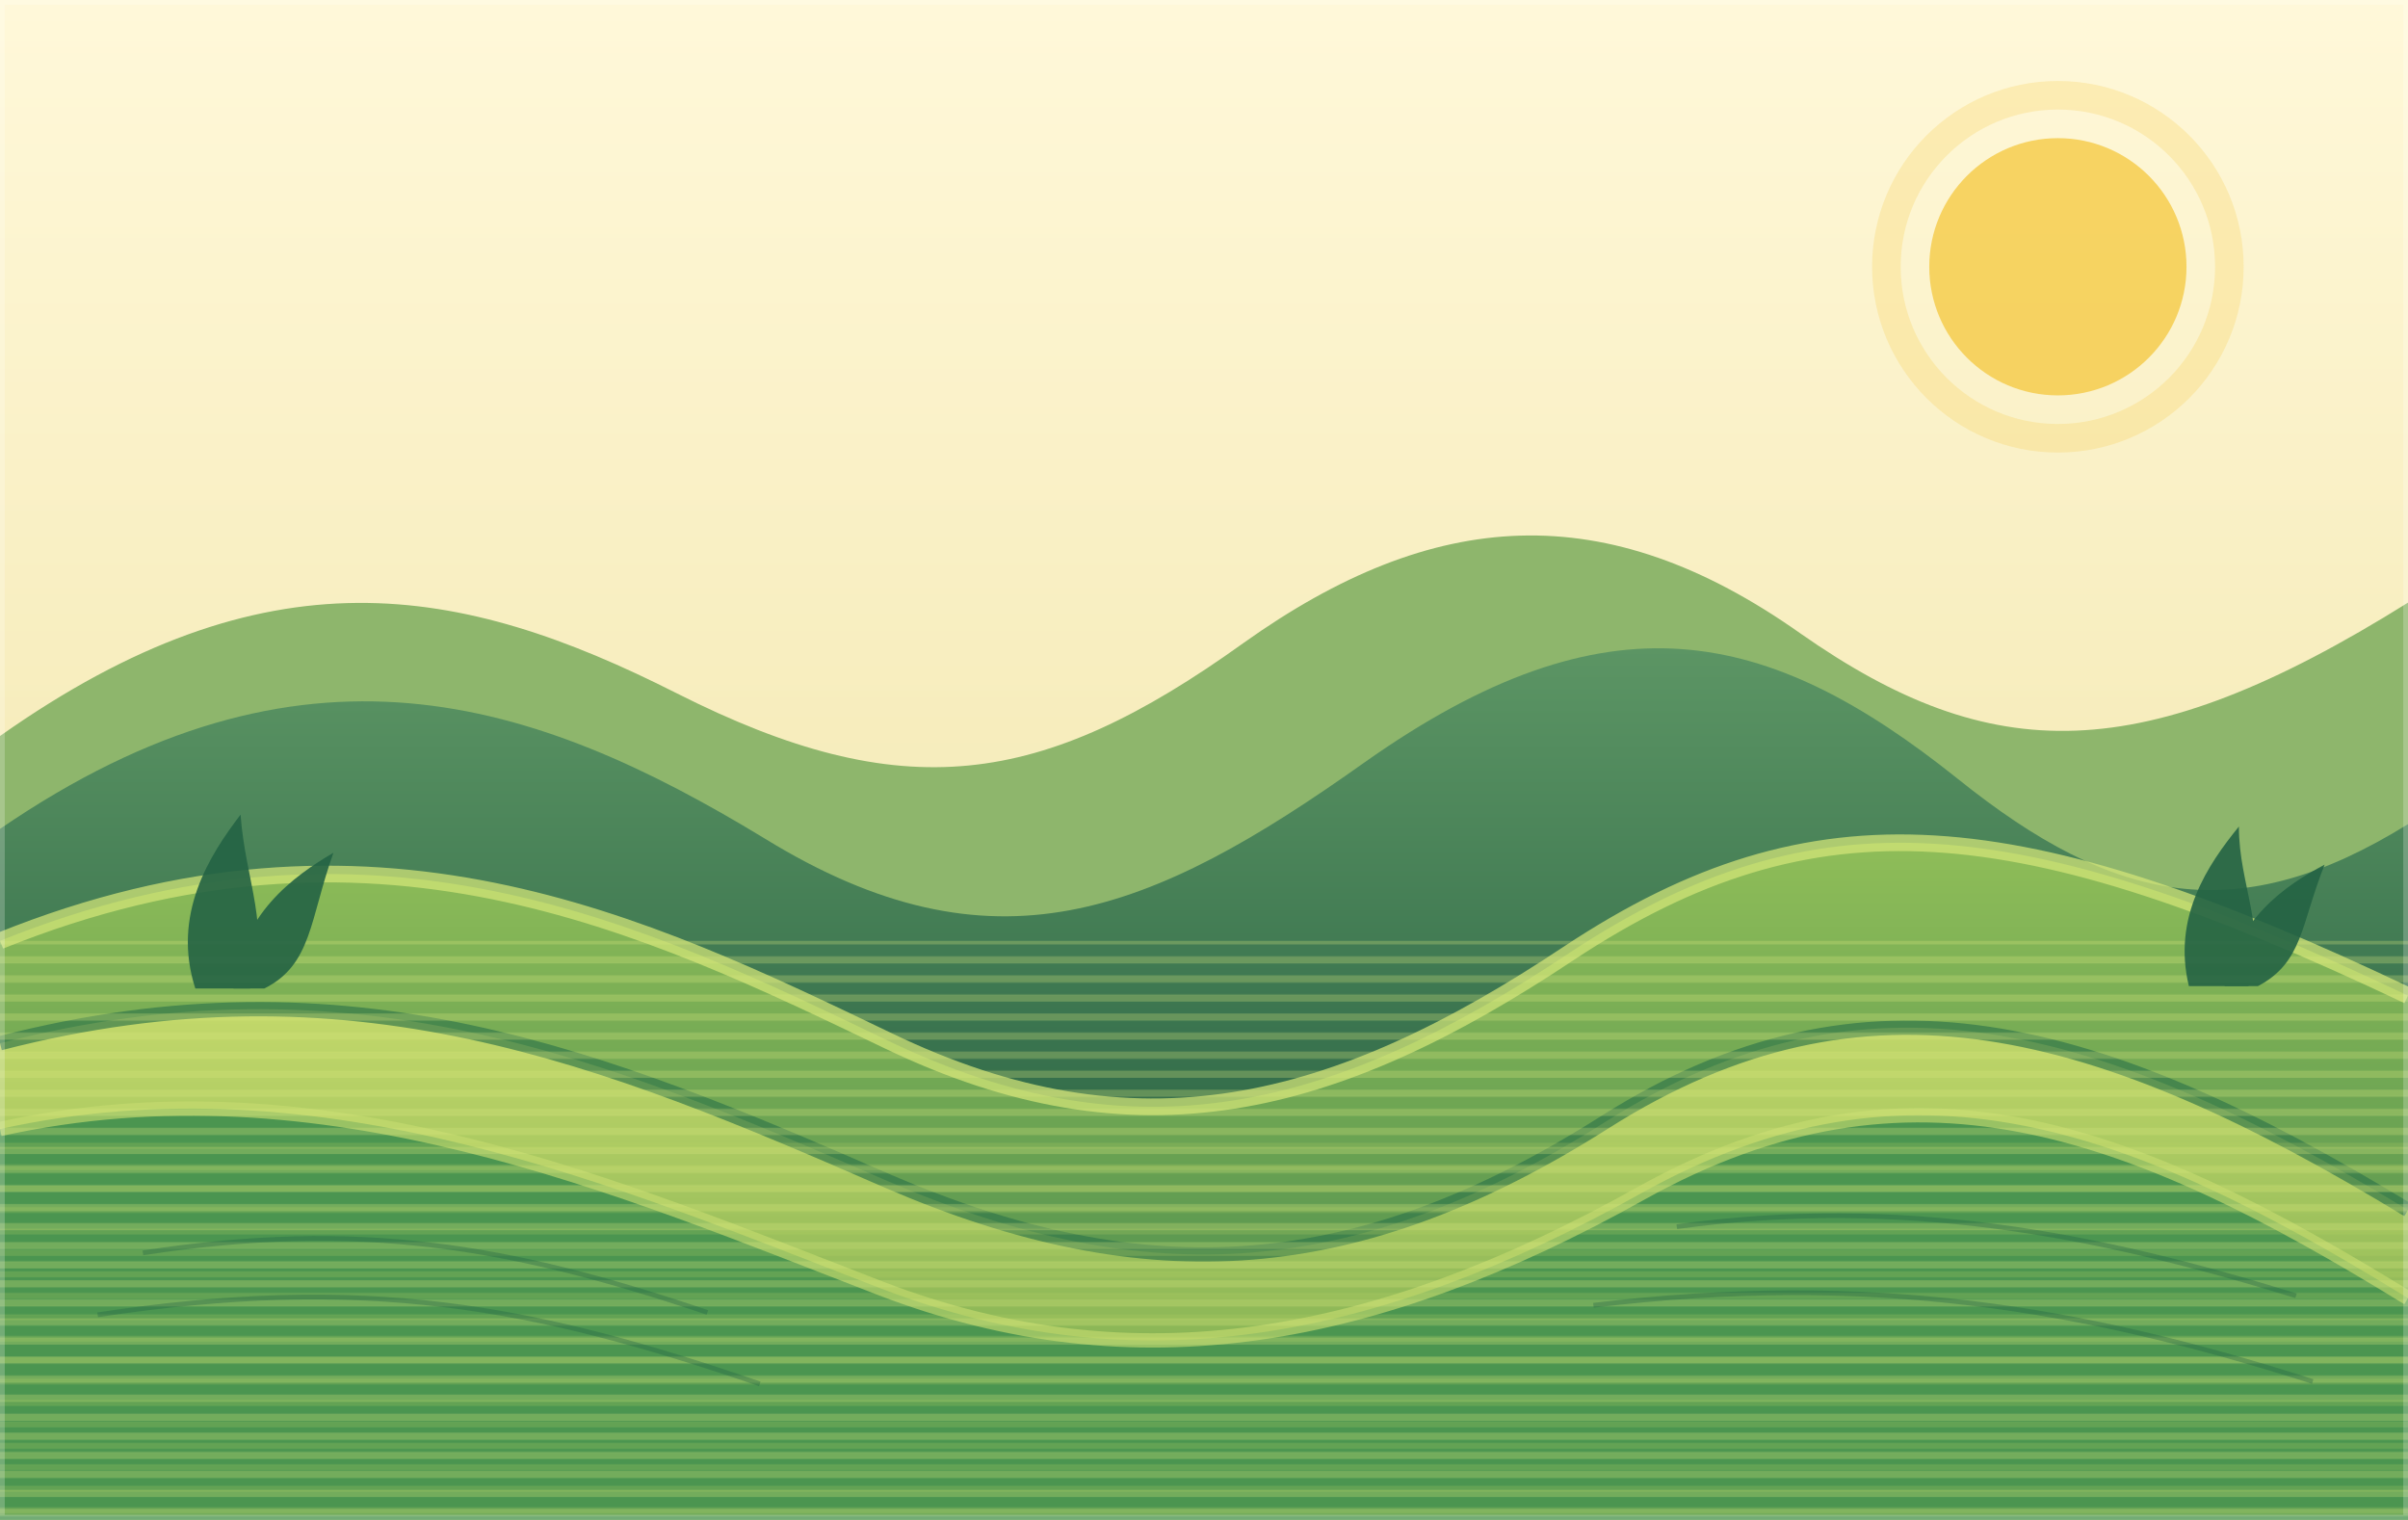
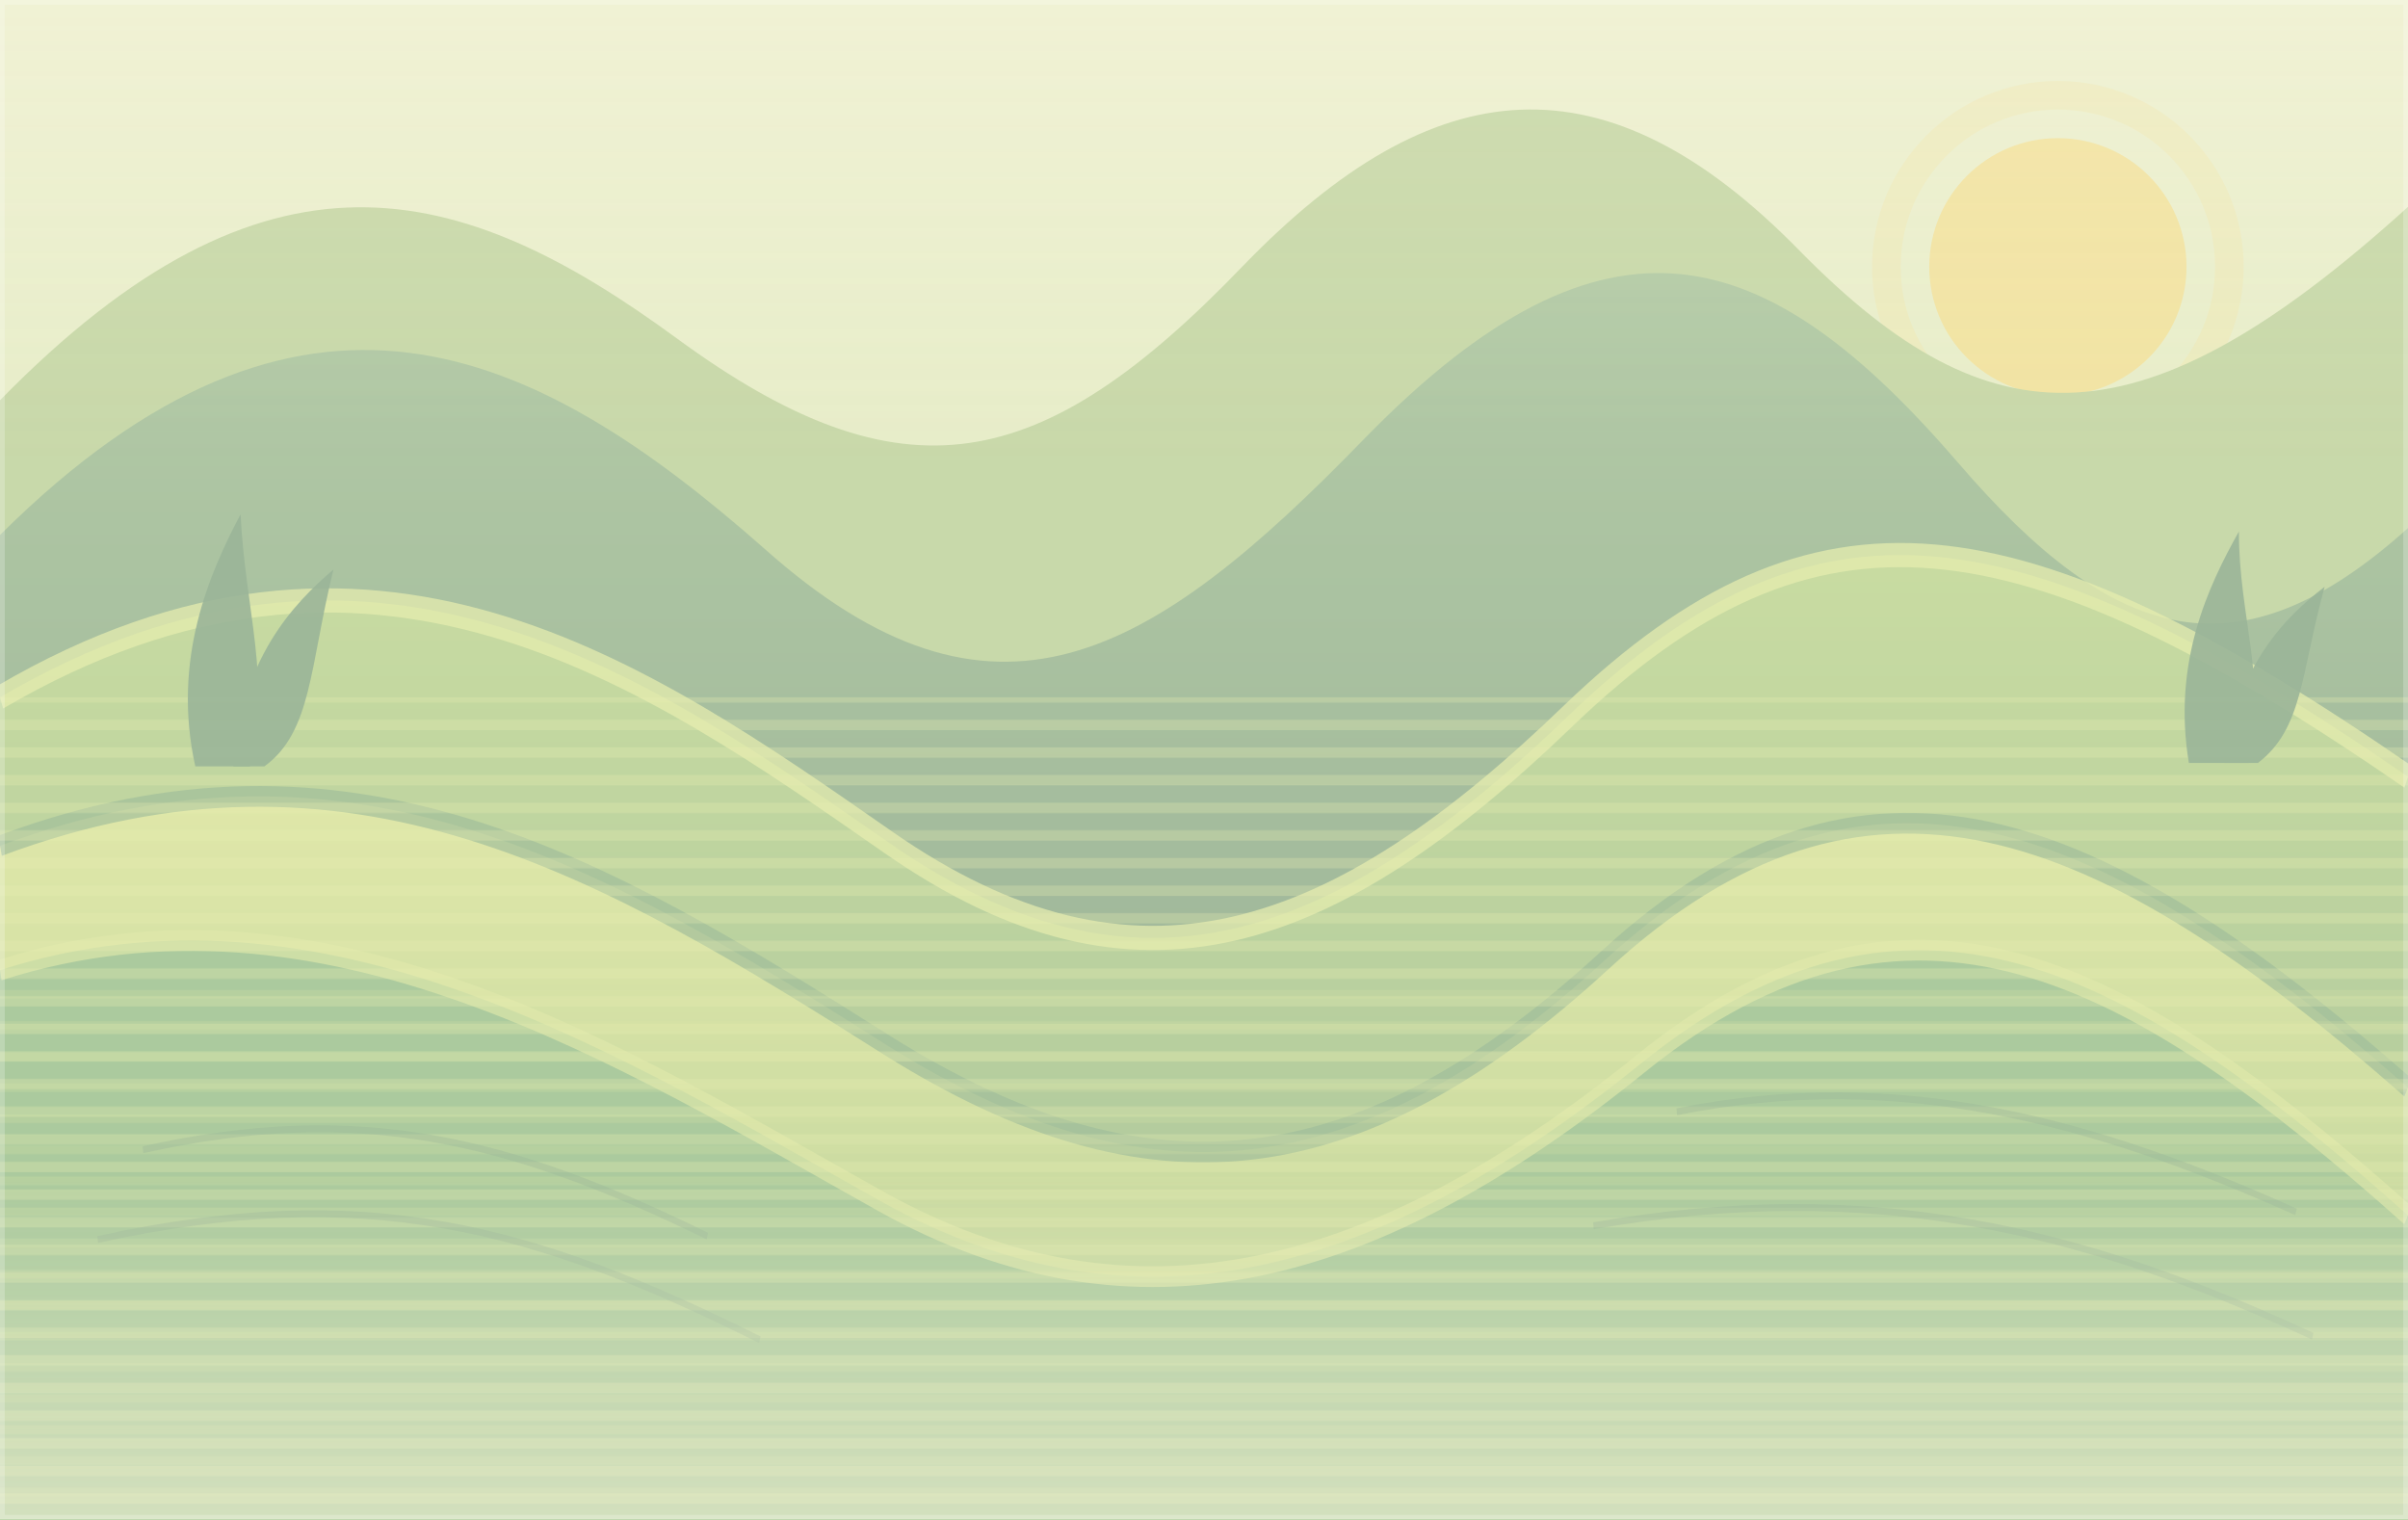
<svg xmlns="http://www.w3.org/2000/svg" width="1011" height="638" viewBox="0 0 1011 638">
  <defs>
    <linearGradient id="sky" x2="0" y2="1">
-       <stop stop-color="#fff8d9" />
-       <stop offset=".48" stop-color="#f7edbd" />
+       <stop stop-color="#e9f0cc" />
+       <stop offset=".48" stop-color="#c8dfa4" />
      <stop offset="1" stop-color="#d8e5bd" />
    </linearGradient>
    <linearGradient id="hill" x2="0" y2="1">
      <stop stop-color="#5c9564" />
      <stop offset="1" stop-color="#2d6746" />
    </linearGradient>
    <linearGradient id="field" x2="0" y2="1">
      <stop stop-color="#8fbd58" />
      <stop offset="1" stop-color="#3b814c" />
    </linearGradient>
    <linearGradient id="fieldLight" x2="0" y2="1">
      <stop stop-color="#c3d86a" />
      <stop offset="1" stop-color="#6ba34b" />
    </linearGradient>
    <pattern id="rows" width="30" height="16" patternUnits="userSpaceOnUse" patternTransform="skewX(-28)">
      <path d="M0 3h30M0 11h30" fill="none" stroke="#d8e77e" stroke-opacity=".56" stroke-width="3" />
    </pattern>
    <pattern id="rowsDark" width="34" height="18" patternUnits="userSpaceOnUse" patternTransform="skewX(-28)">
      <path d="M0 4h34M0 13h34" fill="none" stroke="#b8d365" stroke-opacity=".4" stroke-width="2.5" />
    </pattern>
+     <linearGradient id="reading-light" x1="0" y1="0" x2="0" y2="1">
+       <stop offset="0" stop-color="#f4f2d8" stop-opacity=".64" />
+       <stop offset=".3" stop-color="#f4f2d8" stop-opacity=".57" />
+       <stop offset=".78" stop-color="#f4f2d8" stop-opacity=".57" />
+       <stop offset="1" stop-color="#f4f2d8" stop-opacity=".8" />
+     </linearGradient>
  </defs>
  <rect width="1011" height="638" fill="url(#sky)" />
  <circle cx="864" cy="112" r="54" fill="#f5c943" fill-opacity=".78" />
  <circle cx="864" cy="112" r="72" fill="none" stroke="#f5c943" stroke-opacity=".24" stroke-width="12" />
-   <path d="M0 309C112 230 193 245 284 291c95 48 153 40 238-21 80-57 152-62 234-4 80 56 143 57 255-13v172H0Z" fill="#8eb66c" />
-   <path d="M0 348c127-87 224-55 321 4 96 59 162 32 252-32 102-72 169-57 249 7 66 53 118 63 189 19v151H0Z" fill="url(#hill)" />
-   <path d="M0 395c156-63 271-7 373 42 104 50 187 29 286-37 103-68 188-60 352 18v220H0Z" fill="url(#field)" />
-   <path d="M0 438c147-38 254 6 373 58 109 47 197 41 301-25 109-69 207-42 337 37v130H0Z" fill="url(#fieldLight)" />
-   <path d="M0 474c136-30 261 25 370 67 107 41 208 22 319-40 113-63 205-28 322 44v93H0Z" fill="#4b9550" />
-   <path d="M0 395c156-63 271-7 373 42 104 50 187 29 286-37 103-68 188-60 352 18" fill="none" stroke="#d5e779" stroke-width="7" stroke-opacity=".72" />
-   <path d="M0 438c147-38 254 6 373 58 109 47 197 41 301-25 109-69 207-42 337 37" fill="none" stroke="#2f7549" stroke-width="6" stroke-opacity=".66" />
-   <path d="M0 474c136-30 261 25 370 67 107 41 208 22 319-40 113-63 205-28 322 44" fill="none" stroke="#c5da70" stroke-width="6" stroke-opacity=".64" />
-   <path d="M0 395h1011v243H0Z" fill="url(#rows)" opacity=".5" />
-   <path d="M0 474h1011v164H0Z" fill="url(#rowsDark)" opacity=".55" />
-   <g fill="#236344" opacity=".9">
-     <path d="M82 415c-10-31 6-56 19-73 2 28 13 48 4 73Z" />
-     <path d="M98 415c3-31 25-47 42-57-10 28-9 47-29 57Z" />
-     <path d="M919 414c-7-29 8-51 21-67 0 25 12 43 4 67Z" />
-     <path d="M934 414c5-28 25-42 42-51-10 25-9 41-28 51Z" />
+   <g transform="translate(0 -280) scale(1 1.45)">
+     <path d="M0 309C112 230 193 245 284 291c95 48 153 40 238-21 80-57 152-62 234-4 80 56 143 57 255-13v172H0Z" fill="#8eb66c" />
+     <path d="M0 348c127-87 224-55 321 4 96 59 162 32 252-32 102-72 169-57 249 7 66 53 118 63 189 19v151H0Z" fill="url(#hill)" />
+     <path d="M0 395c156-63 271-7 373 42 104 50 187 29 286-37 103-68 188-60 352 18v220H0Z" fill="url(#field)" />
+     <path d="M0 438c147-38 254 6 373 58 109 47 197 41 301-25 109-69 207-42 337 37v130H0Z" fill="url(#fieldLight)" />
+     <path d="M0 474c136-30 261 25 370 67 107 41 208 22 319-40 113-63 205-28 322 44v93H0Z" fill="#4b9550" />
+     <path d="M0 395c156-63 271-7 373 42 104 50 187 29 286-37 103-68 188-60 352 18" fill="none" stroke="#d5e779" stroke-width="7" stroke-opacity=".72" />
+     <path d="M0 438c147-38 254 6 373 58 109 47 197 41 301-25 109-69 207-42 337 37" fill="none" stroke="#2f7549" stroke-width="6" stroke-opacity=".66" />
+     <path d="M0 474c136-30 261 25 370 67 107 41 208 22 319-40 113-63 205-28 322 44" fill="none" stroke="#c5da70" stroke-width="6" stroke-opacity=".64" />
+     <path d="M0 395h1011v243H0Z" fill="url(#rows)" opacity=".5" />
+     <path d="M0 474h1011v164H0Z" fill="url(#rowsDark)" opacity=".55" />
+     <g fill="#236344" opacity=".9">
+       <path d="M82 415c-10-31 6-56 19-73 2 28 13 48 4 73Z" />
+       <path d="M98 415c3-31 25-47 42-57-10 28-9 47-29 57Z" />
+       <path d="M919 414c-7-29 8-51 21-67 0 25 12 43 4 67Z" />
+       <path d="M934 414c5-28 25-42 42-51-10 25-9 41-28 51Z" />
+     </g>
+     <g fill="none" stroke="#236344" stroke-opacity=".34" stroke-width="2">
+       <path d="M60 526c91-14 154-3 237 25M41 552c112-17 182-4 278 29M704 515c94-13 176 3 260 29M669 548c117-14 205 1 302 32" />
+     </g>
  </g>
-   <g fill="none" stroke="#236344" stroke-opacity=".34" stroke-width="2">
-     <path d="M60 526c91-14 154-3 237 25M41 552c112-17 182-4 278 29M704 515c94-13 176 3 260 29M669 548c117-14 205 1 302 32" />
-   </g>
+   <rect width="1011" height="638" fill="url(#reading-light)" />
  <rect width="1011" height="638" fill="none" stroke="#fff" stroke-opacity=".22" stroke-width="4" />
</svg>
